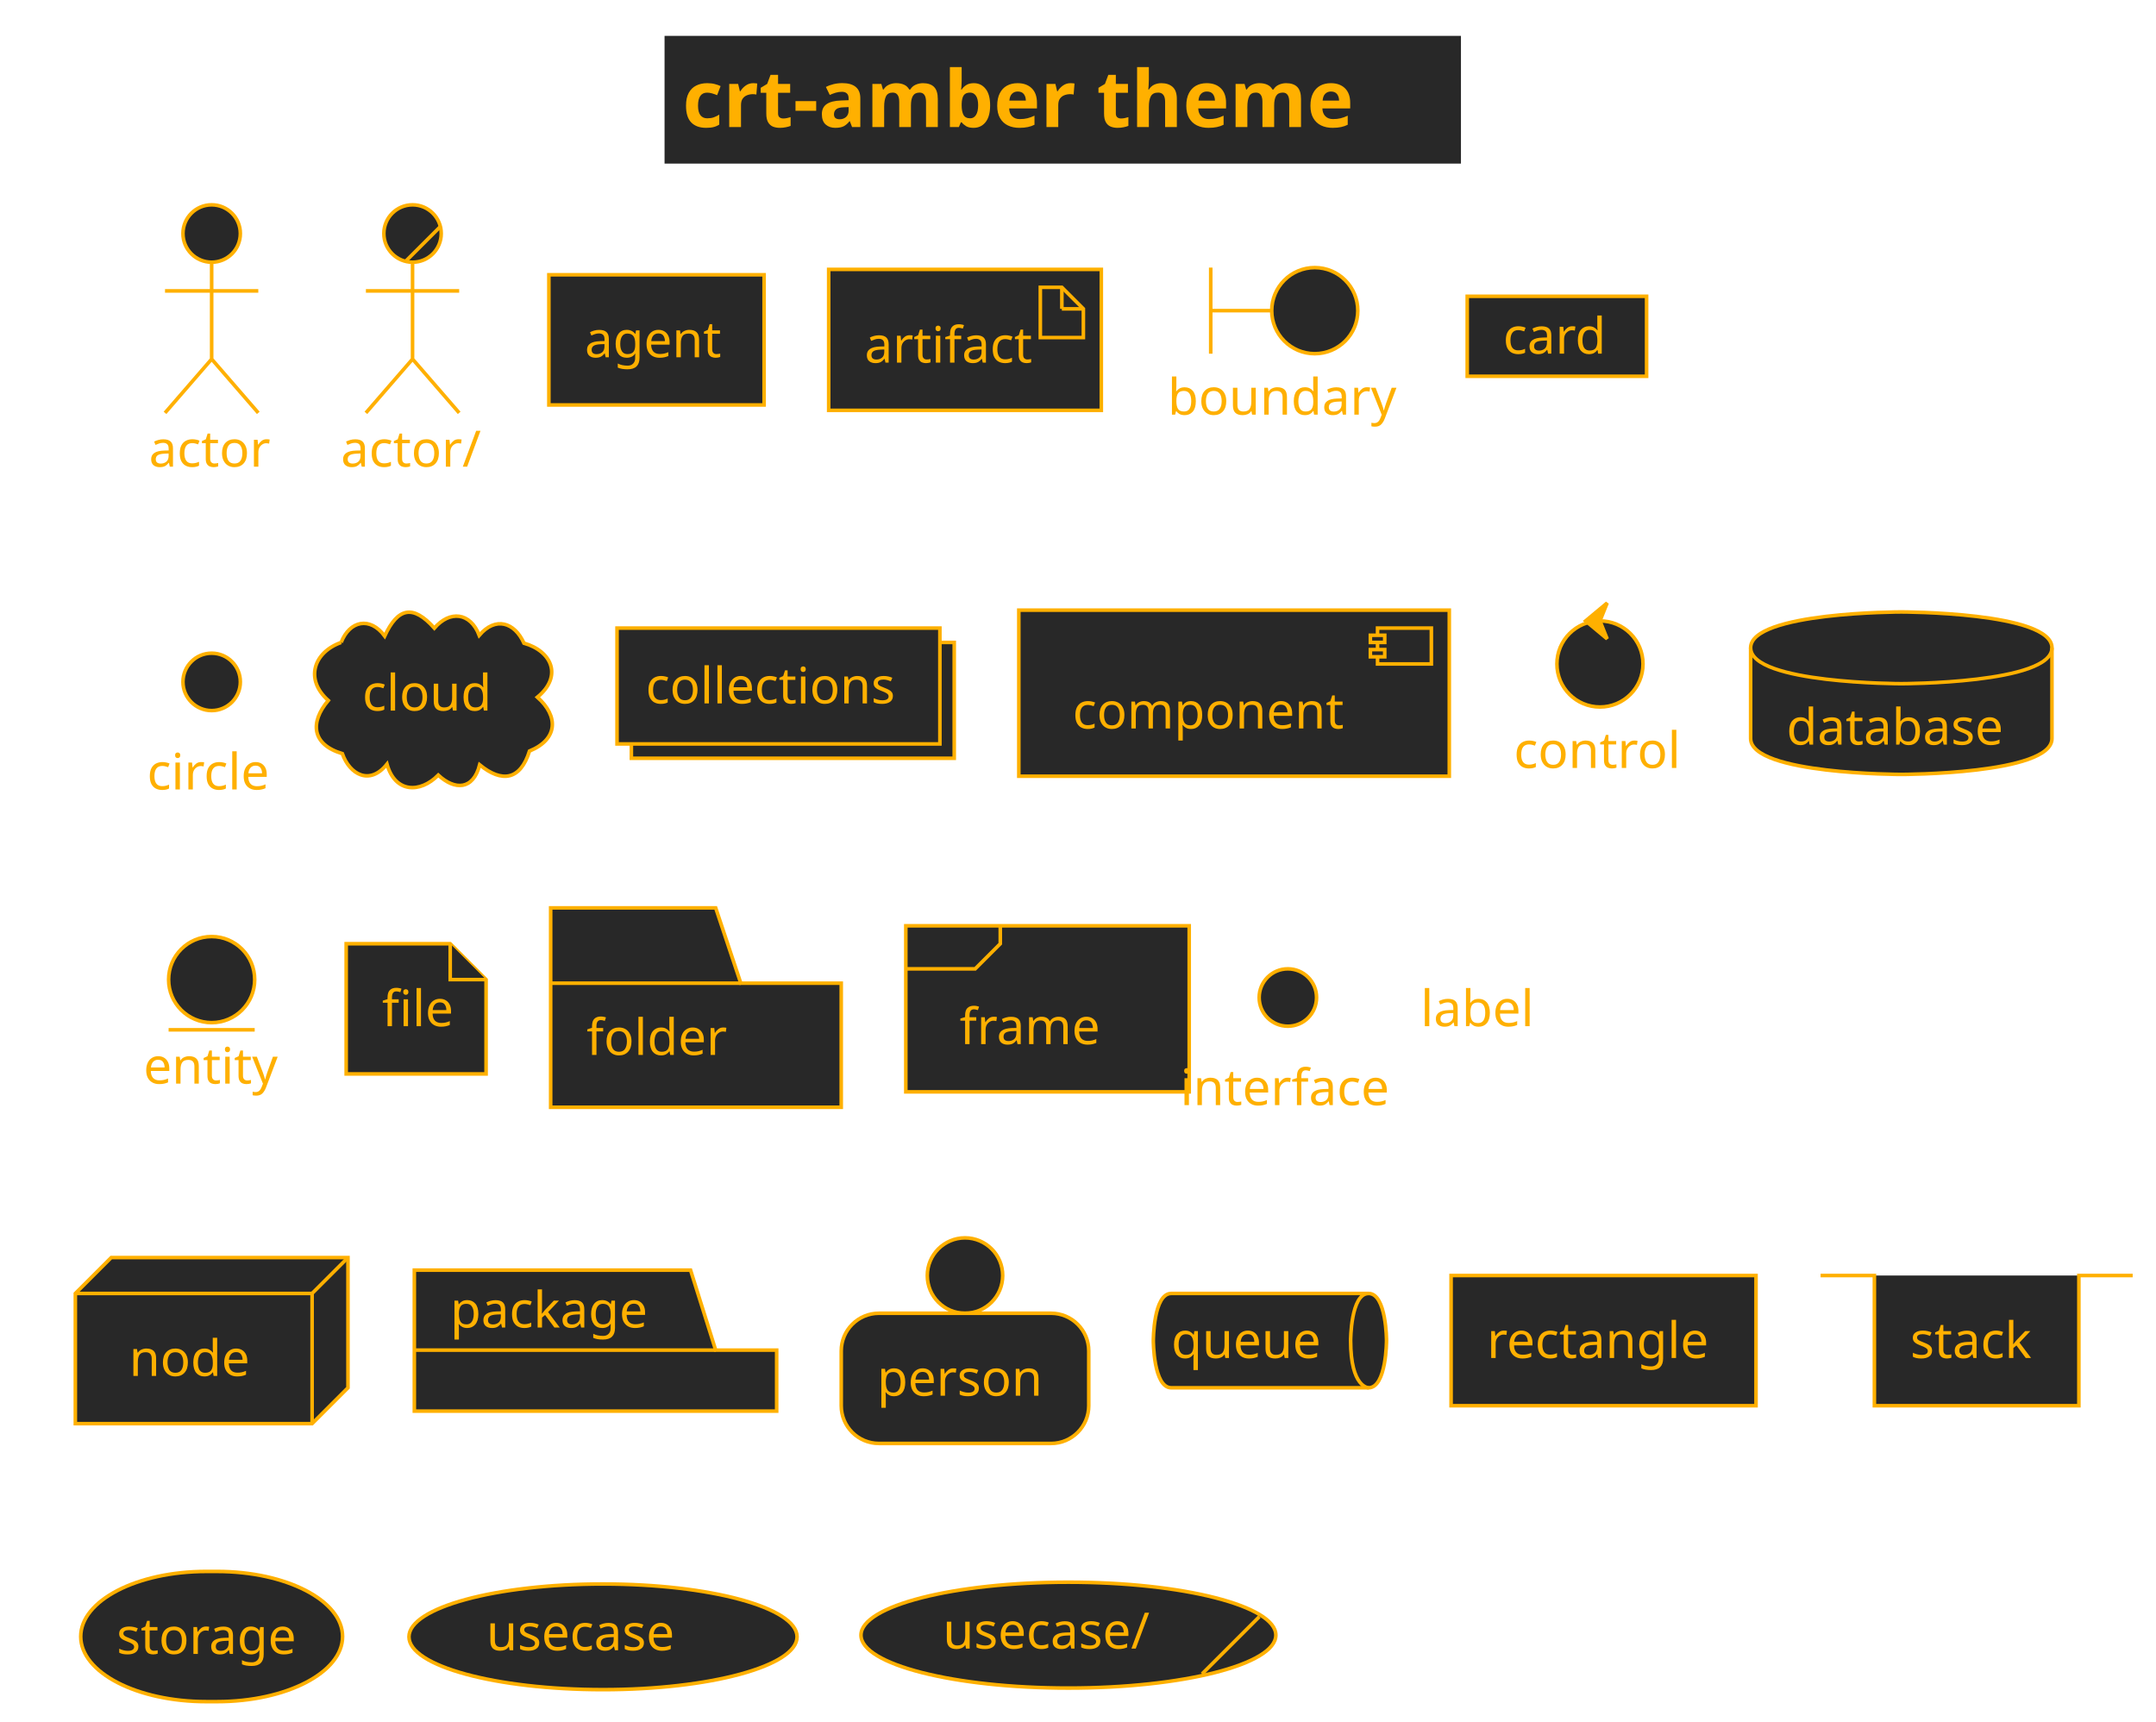
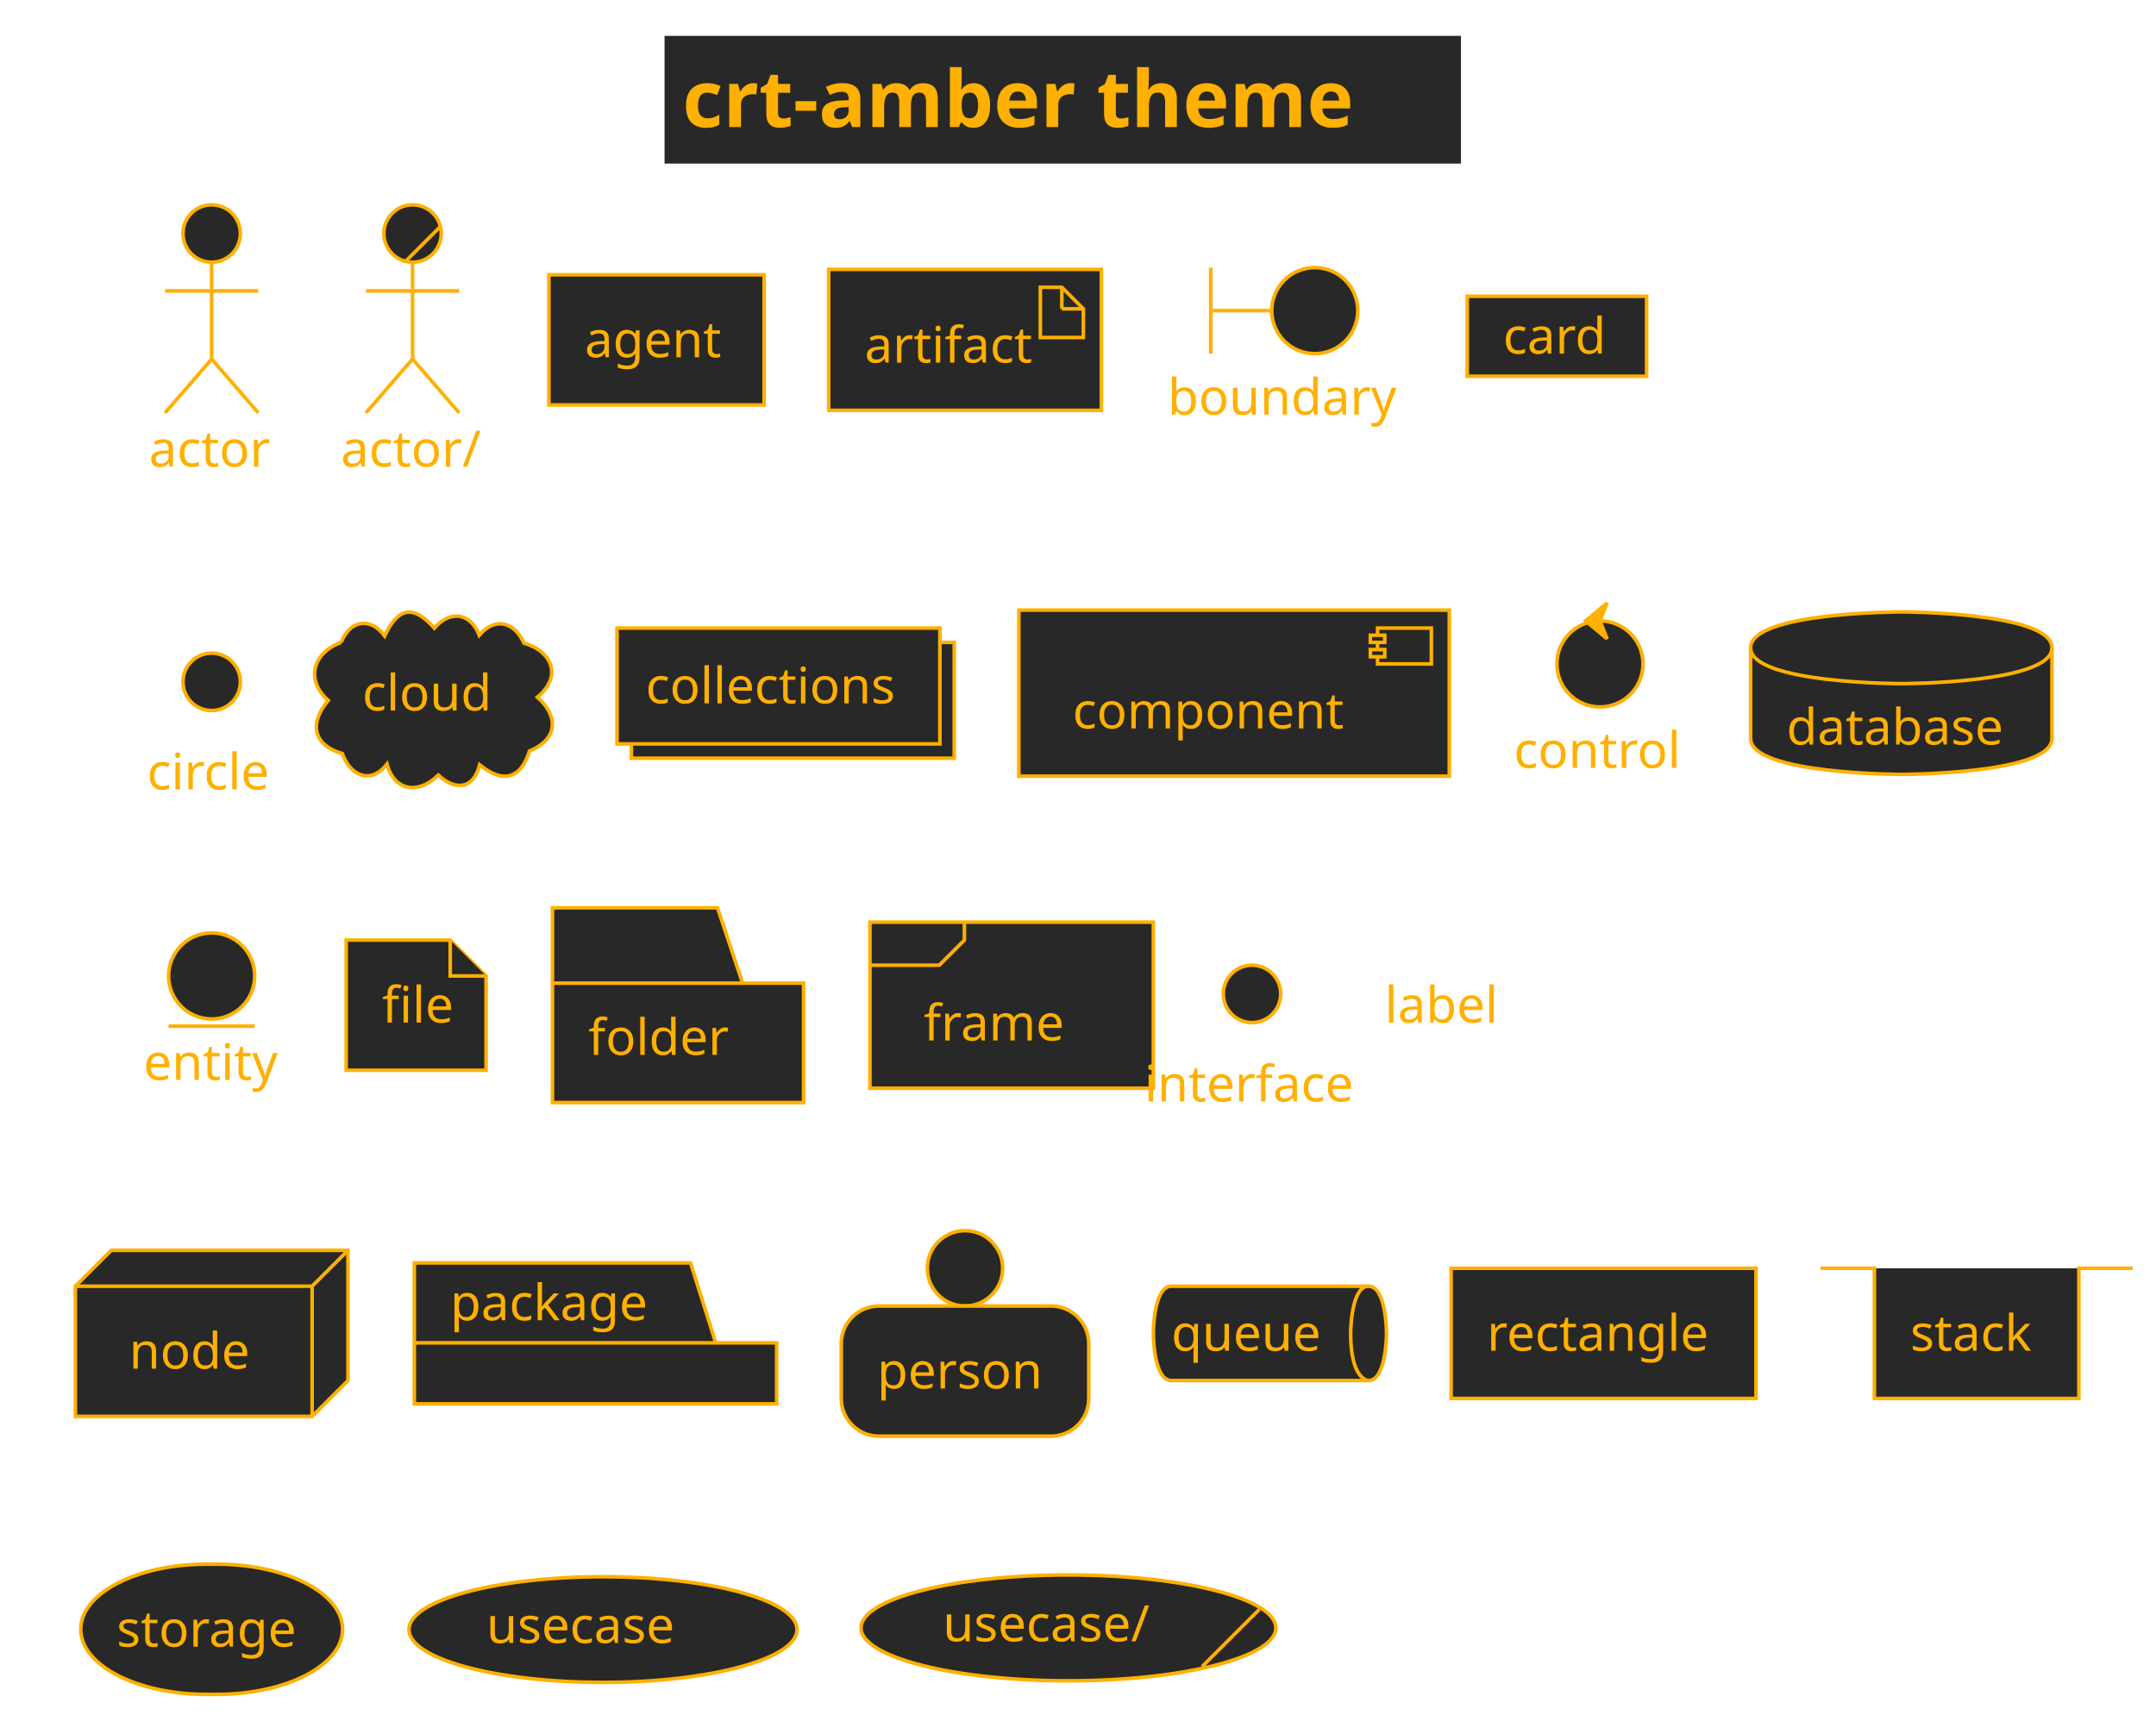
- <svg xmlns="http://www.w3.org/2000/svg" contentScriptType="application/ecmascript" contentStyleType="text/css" height="480px" preserveAspectRatio="none" style="width:601px;height:480px;background:#282828;" version="1.1" viewBox="0 0 601 480" width="601px" zoomAndPan="magnify">
+ <svg xmlns="http://www.w3.org/2000/svg" contentScriptType="application/ecmascript" contentStyleType="text/css" height="478px" preserveAspectRatio="none" style="width:601px;height:478px;background:#282828;" version="1.1" viewBox="0 0 601 478" width="601px" zoomAndPan="magnify">
  <defs />
  <g>
    <rect fill="#282828" height="35.609" style="stroke:#282828;stroke-width:0.0;" width="222" x="185.25" y="10" />
    <text fill="#FFB000" font-family="Verdana" font-size="22" font-weight="bold" lengthAdjust="spacing" textLength="212" x="190.25" y="35.421">crt-amber theme</text>
    <ellipse cx="59" cy="65.105" fill="#282828" rx="8" ry="8" style="stroke:#FFB000;stroke-width:1.0;" />
    <path d="M59,73.105 L59,100.105 M46,81.105 L72,81.105 M59,100.105 L46,115.105 M59,100.105 L72,115.105 " fill="none" style="stroke:#FFB000;stroke-width:1.0;" />
    <text fill="#FFB000" font-family="Verdana" font-size="14" lengthAdjust="spacing" textLength="35" x="41.5" y="130.1">actor</text>
    <ellipse cx="115" cy="65.105" fill="#282828" rx="8" ry="8" style="stroke:#FFB000;stroke-width:1.0;" />
    <line style="stroke:#FFB000;stroke-width:1.0;" x1="113.056" x2="122.76" y1="72.865" y2="63.161" />
    <path d="M115,73.105 L115,100.105 M102,81.105 L128,81.105 M115,100.105 L102,115.105 M115,100.105 L128,115.105 " fill="none" style="stroke:#FFB000;stroke-width:1.0;" />
    <text fill="#FFB000" font-family="Verdana" font-size="14" lengthAdjust="spacing" textLength="40" x="95" y="130.1">actor/</text>
    <rect fill="#282828" height="36.297" style="stroke:#FFB000;stroke-width:1.0;" width="60" x="153" y="76.605" />
    <text fill="#FFB000" font-family="Verdana" font-size="14" lengthAdjust="spacing" textLength="40" x="163" y="99.6">agent</text>
    <rect fill="#282828" height="39.297" style="stroke:#FFB000;stroke-width:1.0;" width="76" x="231" y="75.105" />
    <polygon fill="#282828" points="290,80.105,290,94.105,302,94.105,302,86.105,296,80.105,290,80.105" style="stroke:#FFB000;stroke-width:1.0;" />
    <line style="stroke:#FFB000;stroke-width:1.0;" x1="296" x2="296" y1="80.105" y2="86.105" />
    <line style="stroke:#FFB000;stroke-width:1.0;" x1="302" x2="296" y1="86.105" y2="86.105" />
    <text fill="#FFB000" font-family="Verdana" font-size="14" lengthAdjust="spacing" textLength="46" x="241" y="101.1">artifact</text>
    <path d="M337.5,74.605 L337.5,98.605 M337.5,86.605 L354.5,86.605 " fill="none" style="stroke:#FFB000;stroke-width:1.0;" />
    <ellipse cx="366.5" cy="86.605" fill="#282828" rx="12" ry="12" style="stroke:#FFB000;stroke-width:1.0;" />
    <text fill="#FFB000" font-family="Verdana" font-size="14" lengthAdjust="spacing" textLength="65" x="325.5" y="115.6">boundary</text>
    <rect fill="#282828" height="22.297" style="stroke:#FFB000;stroke-width:1.0;" width="50" x="409" y="82.605" />
    <text fill="#FFB000" font-family="Verdana" font-size="14" lengthAdjust="spacing" textLength="30" x="419" y="98.6">card</text>
    <ellipse cx="59" cy="190.105" fill="#282828" rx="8" ry="8" style="stroke:#FFB000;stroke-width:1.0;" />
    <text fill="#FFB000" font-family="Verdana" font-size="14" lengthAdjust="spacing" textLength="36" x="41" y="220.1">circle</text>
    <path d="M95.095,179.107 C97.456,173.008 103.165,171.809 107.234,177.32 C110.876,169.425 115.116,168.41 121.08,175.118 C125.393,170.097 131.115,170.681 133.592,177.122 C138.155,171.772 143.458,173.496 146.061,179.311 C153.778,181.507 156.946,188.482 149.802,194.369 C155.766,199.681 155.583,206.113 147.605,209.386 C145.048,217.534 139.928,218.298 133.713,213.231 C131.901,220.285 126.796,220.378 122.171,216.096 C117.094,221.227 110.122,221.092 107.874,213.03 C103.073,219.104 97.449,215.901 95.431,210.111 C86.931,207.584 86.3,201.437 91.505,195.282 C84.864,189.397 87.447,181.821 95.095,179.107 " fill="#282828" style="stroke:#FFB000;stroke-width:1.0;" />
    <text fill="#FFB000" font-family="Verdana" font-size="14" lengthAdjust="spacing" textLength="38" x="101" y="198.1">cloud</text>
    <rect fill="#282828" height="32.297" style="stroke:#FFB000;stroke-width:1.0;" width="90" x="176" y="179.105" />
    <rect fill="#282828" height="32.297" style="stroke:#FFB000;stroke-width:1.0;" width="90" x="172" y="175.105" />
    <text fill="#FFB000" font-family="Verdana" font-size="14" lengthAdjust="spacing" textLength="74" x="180" y="196.1">collections</text>
    <rect fill="#282828" height="46.297" style="stroke:#FFB000;stroke-width:1.0;" width="120" x="284" y="170.105" />
    <rect fill="#282828" height="10" style="stroke:#FFB000;stroke-width:1.0;" width="15" x="384" y="175.105" />
    <rect fill="#282828" height="2" style="stroke:#FFB000;stroke-width:1.0;" width="4" x="382" y="177.105" />
    <rect fill="#282828" height="2" style="stroke:#FFB000;stroke-width:1.0;" width="4" x="382" y="181.105" />
    <text fill="#FFB000" font-family="Verdana" font-size="14" lengthAdjust="spacing" textLength="80" x="299" y="203.1">component</text>
    <ellipse cx="446" cy="185.105" fill="#282828" rx="12" ry="12" style="stroke:#FFB000;stroke-width:1.0;" />
    <polygon fill="#FFB000" points="442,173.105,448,168.105,446,173.105,448,178.105,442,173.105" style="stroke:#FFB000;stroke-width:1.0;" />
    <text fill="#FFB000" font-family="Verdana" font-size="14" lengthAdjust="spacing" textLength="48" x="422" y="214.1">control</text>
    <path d="M488,180.605 C488,170.605 530,170.605 530,170.605 C530,170.605 572,170.605 572,180.605 L572,205.901 C572,215.901 530,215.901 530,215.901 C530,215.901 488,215.901 488,205.901 L488,180.605 " fill="#282828" style="stroke:#FFB000;stroke-width:1.0;" />
    <path d="M488,180.605 C488,190.605 530,190.605 530,190.605 C530,190.605 572,190.605 572,180.605 " fill="none" style="stroke:#FFB000;stroke-width:1.0;" />
    <text fill="#FFB000" font-family="Verdana" font-size="14" lengthAdjust="spacing" textLength="64" x="498" y="207.6">database</text>
-     <ellipse cx="59" cy="273.104" fill="#282828" rx="12" ry="12" style="stroke:#FFB000;stroke-width:1.0;" />
-     <line style="stroke:#FFB000;stroke-width:1.0;" x1="47" x2="71" y1="287.104" y2="287.104" />
-     <text fill="#FFB000" font-family="Verdana" font-size="14" lengthAdjust="spacing" textLength="38" x="40" y="302.1">entity</text>
-     <polygon fill="#282828" points="96.5,263.104,96.5,299.401,135.5,299.401,135.5,273.104,125.5,263.104,96.5,263.104" style="stroke:#FFB000;stroke-width:1.0;" />
-     <path d="M125.5,263.104 L125.5,273.104 L135.5,273.104 " fill="#282828" style="stroke:#FFB000;stroke-width:1.0;" />
-     <text fill="#FFB000" font-family="Verdana" font-size="14" lengthAdjust="spacing" textLength="19" x="106.5" y="286.1">file</text>
-     <polygon fill="#282828" points="153.5,253.105,199.5,253.105,206.5,274.104,234.5,274.104,234.5,308.698,153.5,308.698,153.5,253.105" style="stroke:#FFB000;stroke-width:1.0;" />
-     <line style="stroke:#FFB000;stroke-width:1.0;" x1="153.5" x2="206.5" y1="274.104" y2="274.104" />
-     <text fill="#FFB000" font-family="Verdana" font-size="14" lengthAdjust="spacing" textLength="39" x="163.5" y="294.1">folder</text>
-     <rect fill="#282828" height="46.297" style="stroke:#FFB000;stroke-width:1.0;" width="79" x="252.5" y="258.104" />
-     <path d="M278.833,258.104 L278.833,263.104 L271.833,270.104 L252.5,270.104 " fill="none" style="stroke:#FFB000;stroke-width:1.0;" />
-     <text fill="#FFB000" font-family="Verdana" font-size="14" lengthAdjust="spacing" textLength="39" x="267.5" y="291.1">frame</text>
-     <ellipse cx="359" cy="278.104" fill="#282828" rx="8" ry="8" style="stroke:#FFB000;stroke-width:1.0;" />
-     <text fill="#FFB000" font-family="Verdana" font-size="14" lengthAdjust="spacing" textLength="60" x="329" y="308.1">interface</text>
-     <text fill="#FFB000" font-family="Verdana" font-size="14" lengthAdjust="spacing" textLength="32" x="396" y="286.1">label</text>
-     <polygon fill="#282828" points="21,360.604,31,350.604,97,350.604,97,386.901,87,396.901,21,396.901,21,360.604" style="stroke:#FFB000;stroke-width:1.0;" />
-     <line style="stroke:#FFB000;stroke-width:1.0;" x1="87" x2="97" y1="360.604" y2="350.604" />
-     <line style="stroke:#FFB000;stroke-width:1.0;" x1="21" x2="87" y1="360.604" y2="360.604" />
-     <line style="stroke:#FFB000;stroke-width:1.0;" x1="87" x2="87" y1="360.604" y2="396.901" />
-     <text fill="#FFB000" font-family="Verdana" font-size="14" lengthAdjust="spacing" textLength="36" x="36" y="383.6">node</text>
-     <polygon fill="#282828" points="115.5,354.104,192.5,354.104,199.5,376.401,216.5,376.401,216.5,393.401,115.5,393.401,115.5,354.104" style="stroke:#FFB000;stroke-width:1.0;" />
-     <line style="stroke:#FFB000;stroke-width:1.0;" x1="115.5" x2="199.5" y1="376.401" y2="376.401" />
-     <text fill="#FFB000" font-family="Verdana" font-size="14" lengthAdjust="spacing" textLength="59" x="125.5" y="370.1">package</text>
-     <ellipse cx="269" cy="355.614" fill="#282828" rx="10.509" ry="10.509" style="stroke:#FFB000;stroke-width:1.0;" />
-     <rect fill="#282828" height="36.297" rx="10.509" ry="10.509" style="stroke:#FFB000;stroke-width:1.0;" width="69" x="234.5" y="366.123" />
-     <text fill="#FFB000" font-family="Verdana" font-size="14" lengthAdjust="spacing" textLength="49" x="244.5" y="389.118">person</text>
-     <path d="M326.5,360.604 L381.5,360.604 C386.5,360.604 386.5,373.753 386.5,373.753 C386.5,373.753 386.5,386.901 381.5,386.901 L326.5,386.901 C321.5,386.901 321.5,373.753 321.5,373.753 C321.5,373.753 321.5,360.604 326.5,360.604 " fill="#282828" style="stroke:#FFB000;stroke-width:1.0;" />
-     <path d="M381.5,360.604 C376.5,360.604 376.5,373.753 376.5,373.753 C376.5,386.901 381.5,386.901 381.5,386.901 " fill="none" style="stroke:#FFB000;stroke-width:1.0;" />
-     <text fill="#FFB000" font-family="Verdana" font-size="14" lengthAdjust="spacing" textLength="45" x="326.5" y="378.6">queue</text>
-     <rect fill="#282828" height="36.297" style="stroke:#FFB000;stroke-width:1.0;" width="85" x="404.5" y="355.604" />
-     <text fill="#FFB000" font-family="Verdana" font-size="14" lengthAdjust="spacing" textLength="65" x="414.5" y="378.6">rectangle</text>
-     <rect fill="#282828" height="36.297" style="stroke:none;stroke-width:1.0;" width="57" x="522.5" y="355.604" />
-     <path d="M507.5,355.604 L522.5,355.604 L522.5,391.901 L579.5,391.901 L579.5,355.604 L594.5,355.604 " fill="none" style="stroke:#FFB000;stroke-width:1.0;" />
-     <text fill="#FFB000" font-family="Verdana" font-size="14" lengthAdjust="spacing" textLength="37" x="532.5" y="378.6">stack</text>
-     <rect fill="#282828" height="36.297" rx="35" ry="35" style="stroke:#FFB000;stroke-width:1.0;" width="73" x="22.5" y="438.104" />
-     <text fill="#FFB000" font-family="Verdana" font-size="14" lengthAdjust="spacing" textLength="53" x="32.5" y="461.1">storage</text>
-     <ellipse cx="168.094" cy="456.332" fill="#282828" rx="54.094" ry="14.728" style="stroke:#FFB000;stroke-width:1.0;" />
-     <text fill="#FFB000" font-family="Verdana" font-size="14" lengthAdjust="spacing" textLength="59" x="135.594" y="460.08">usecase</text>
-     <ellipse cx="297.827" cy="455.861" fill="#282828" rx="57.827" ry="14.757" style="stroke:#FFB000;stroke-width:1.0;" />
-     <text fill="#FFB000" font-family="Verdana" font-size="14" lengthAdjust="spacing" textLength="64" x="262.827" y="459.609">usecase/</text>
-     <line style="stroke:#FFB000;stroke-width:1.0;" x1="351.044" x2="335.084" y1="450.717" y2="466.677" />
+     <ellipse cx="59" cy="272.104" fill="#282828" rx="12" ry="12" style="stroke:#FFB000;stroke-width:1.0;" />
+     <line style="stroke:#FFB000;stroke-width:1.0;" x1="47" x2="71" y1="286.104" y2="286.104" />
+     <text fill="#FFB000" font-family="Verdana" font-size="14" lengthAdjust="spacing" textLength="38" x="40" y="301.1">entity</text>
+     <polygon fill="#282828" points="96.5,262.104,96.5,298.401,135.5,298.401,135.5,272.104,125.5,262.104,96.5,262.104" style="stroke:#FFB000;stroke-width:1.0;" />
+     <path d="M125.5,262.104 L125.5,272.104 L135.5,272.104 " fill="#282828" style="stroke:#FFB000;stroke-width:1.0;" />
+     <text fill="#FFB000" font-family="Verdana" font-size="14" lengthAdjust="spacing" textLength="19" x="106.5" y="285.1">file</text>
+     <polygon fill="#282828" points="154,253.105,200,253.105,207,274.104,224,274.104,224,307.401,154,307.401,154,253.105" style="stroke:#FFB000;stroke-width:1.0;" />
+     <line style="stroke:#FFB000;stroke-width:1.0;" x1="154" x2="207" y1="274.104" y2="274.104" />
+     <text fill="#FFB000" font-family="Verdana" font-size="14" lengthAdjust="spacing" textLength="39" x="164" y="294.1">folder</text>
+     <rect fill="#282828" height="46.297" style="stroke:#FFB000;stroke-width:1.0;" width="79" x="242.5" y="257.104" />
+     <path d="M268.833,257.104 L268.833,262.104 L261.833,269.104 L242.5,269.104 " fill="none" style="stroke:#FFB000;stroke-width:1.0;" />
+     <text fill="#FFB000" font-family="Verdana" font-size="14" lengthAdjust="spacing" textLength="39" x="257.5" y="290.1">frame</text>
+     <ellipse cx="349" cy="277.104" fill="#282828" rx="8" ry="8" style="stroke:#FFB000;stroke-width:1.0;" />
+     <text fill="#FFB000" font-family="Verdana" font-size="14" lengthAdjust="spacing" textLength="60" x="319" y="307.1">interface</text>
+     <text fill="#FFB000" font-family="Verdana" font-size="14" lengthAdjust="spacing" textLength="32" x="386" y="285.1">label</text>
+     <polygon fill="#282828" points="21,358.604,31,348.604,97,348.604,97,384.901,87,394.901,21,394.901,21,358.604" style="stroke:#FFB000;stroke-width:1.0;" />
+     <line style="stroke:#FFB000;stroke-width:1.0;" x1="87" x2="97" y1="358.604" y2="348.604" />
+     <line style="stroke:#FFB000;stroke-width:1.0;" x1="21" x2="87" y1="358.604" y2="358.604" />
+     <line style="stroke:#FFB000;stroke-width:1.0;" x1="87" x2="87" y1="358.604" y2="394.901" />
+     <text fill="#FFB000" font-family="Verdana" font-size="14" lengthAdjust="spacing" textLength="36" x="36" y="381.6">node</text>
+     <polygon fill="#282828" points="115.5,352.104,192.5,352.104,199.5,374.401,216.5,374.401,216.5,391.401,115.5,391.401,115.5,352.104" style="stroke:#FFB000;stroke-width:1.0;" />
+     <line style="stroke:#FFB000;stroke-width:1.0;" x1="115.5" x2="199.5" y1="374.401" y2="374.401" />
+     <text fill="#FFB000" font-family="Verdana" font-size="14" lengthAdjust="spacing" textLength="59" x="125.5" y="368.1">package</text>
+     <ellipse cx="269" cy="353.614" fill="#282828" rx="10.509" ry="10.509" style="stroke:#FFB000;stroke-width:1.0;" />
+     <rect fill="#282828" height="36.297" rx="10.509" ry="10.509" style="stroke:#FFB000;stroke-width:1.0;" width="69" x="234.5" y="364.123" />
+     <text fill="#FFB000" font-family="Verdana" font-size="14" lengthAdjust="spacing" textLength="49" x="244.5" y="387.118">person</text>
+     <path d="M326.5,358.604 L381.5,358.604 C386.5,358.604 386.5,371.753 386.5,371.753 C386.5,371.753 386.5,384.901 381.5,384.901 L326.5,384.901 C321.5,384.901 321.5,371.753 321.5,371.753 C321.5,371.753 321.5,358.604 326.5,358.604 " fill="#282828" style="stroke:#FFB000;stroke-width:1.0;" />
+     <path d="M381.5,358.604 C376.5,358.604 376.5,371.753 376.5,371.753 C376.5,384.901 381.5,384.901 381.5,384.901 " fill="none" style="stroke:#FFB000;stroke-width:1.0;" />
+     <text fill="#FFB000" font-family="Verdana" font-size="14" lengthAdjust="spacing" textLength="45" x="326.5" y="376.6">queue</text>
+     <rect fill="#282828" height="36.297" style="stroke:#FFB000;stroke-width:1.0;" width="85" x="404.5" y="353.604" />
+     <text fill="#FFB000" font-family="Verdana" font-size="14" lengthAdjust="spacing" textLength="65" x="414.5" y="376.6">rectangle</text>
+     <rect fill="#282828" height="36.297" style="stroke:none;stroke-width:1.0;" width="57" x="522.5" y="353.604" />
+     <path d="M507.5,353.604 L522.5,353.604 L522.5,389.901 L579.5,389.901 L579.5,353.604 L594.5,353.604 " fill="none" style="stroke:#FFB000;stroke-width:1.0;" />
+     <text fill="#FFB000" font-family="Verdana" font-size="14" lengthAdjust="spacing" textLength="37" x="532.5" y="376.6">stack</text>
+     <rect fill="#282828" height="36.297" rx="35" ry="35" style="stroke:#FFB000;stroke-width:1.0;" width="73" x="22.5" y="436.104" />
+     <text fill="#FFB000" font-family="Verdana" font-size="14" lengthAdjust="spacing" textLength="53" x="32.5" y="459.1">storage</text>
+     <ellipse cx="168.094" cy="454.332" fill="#282828" rx="54.094" ry="14.728" style="stroke:#FFB000;stroke-width:1.0;" />
+     <text fill="#FFB000" font-family="Verdana" font-size="14" lengthAdjust="spacing" textLength="59" x="135.594" y="458.08">usecase</text>
+     <ellipse cx="297.827" cy="453.861" fill="#282828" rx="57.827" ry="14.757" style="stroke:#FFB000;stroke-width:1.0;" />
+     <text fill="#FFB000" font-family="Verdana" font-size="14" lengthAdjust="spacing" textLength="64" x="262.827" y="457.609">usecase/</text>
+     <line style="stroke:#FFB000;stroke-width:1.0;" x1="351.044" x2="335.084" y1="448.717" y2="464.677" />
  </g>
</svg>
